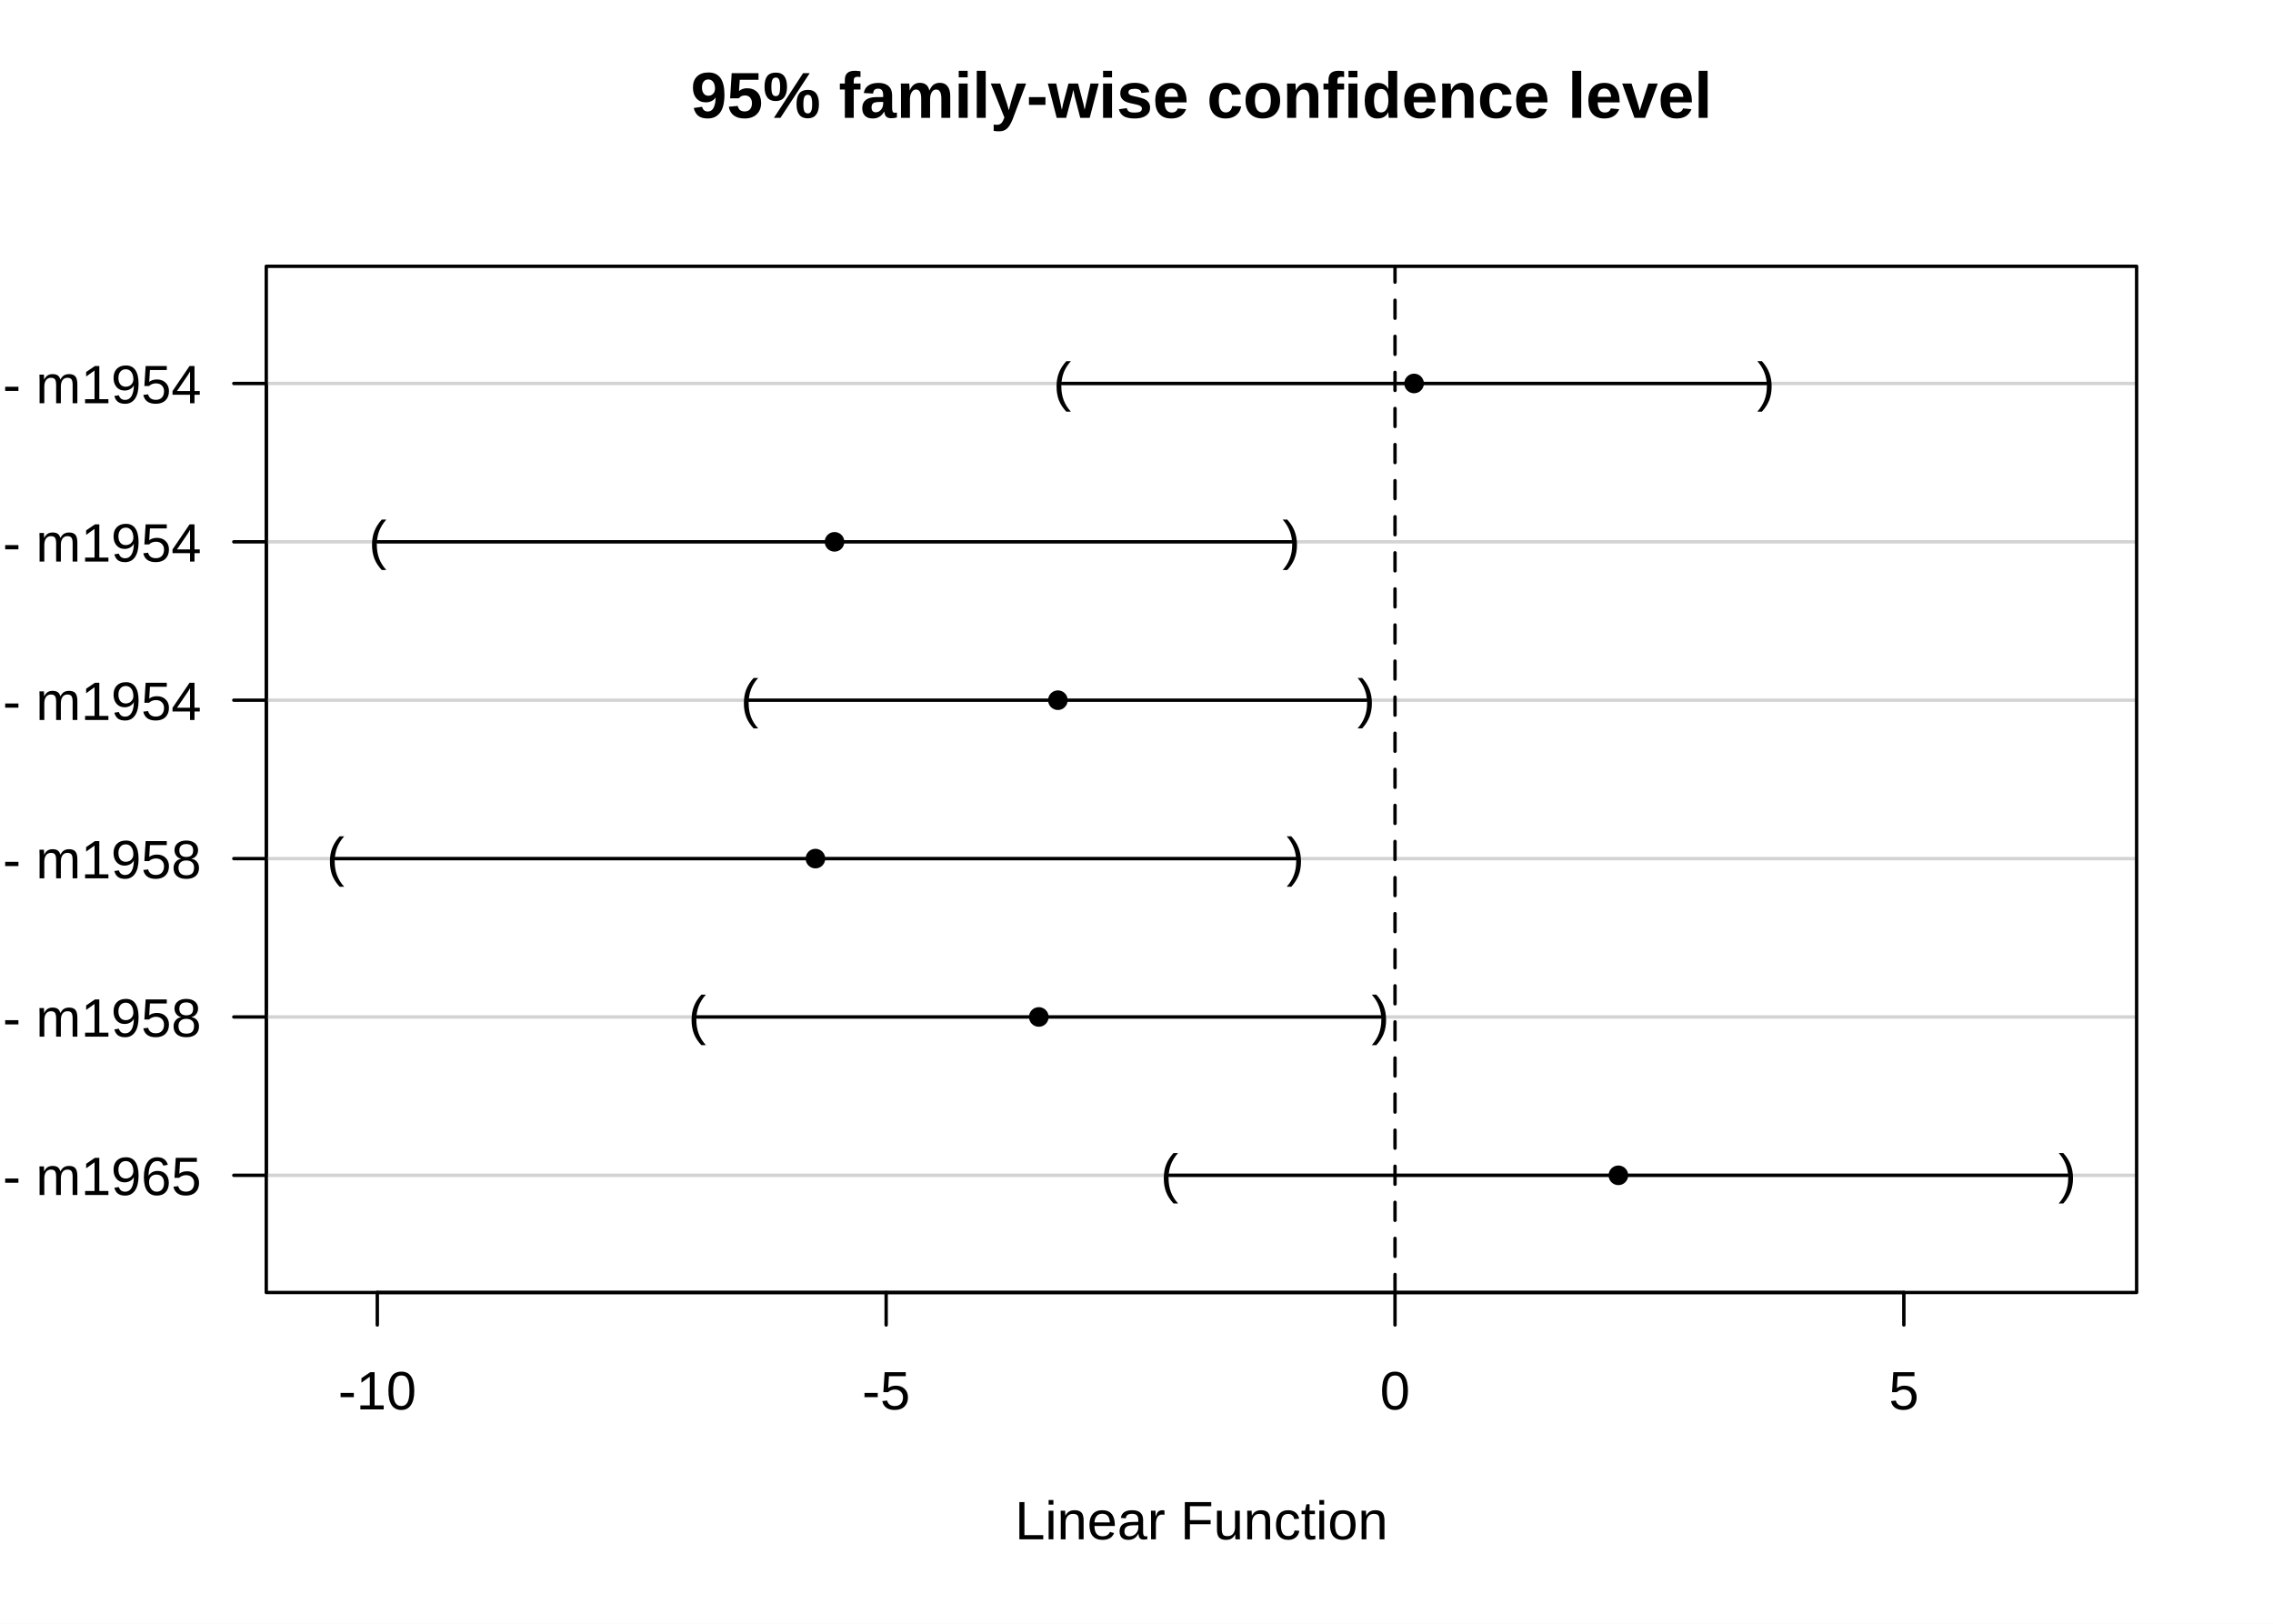
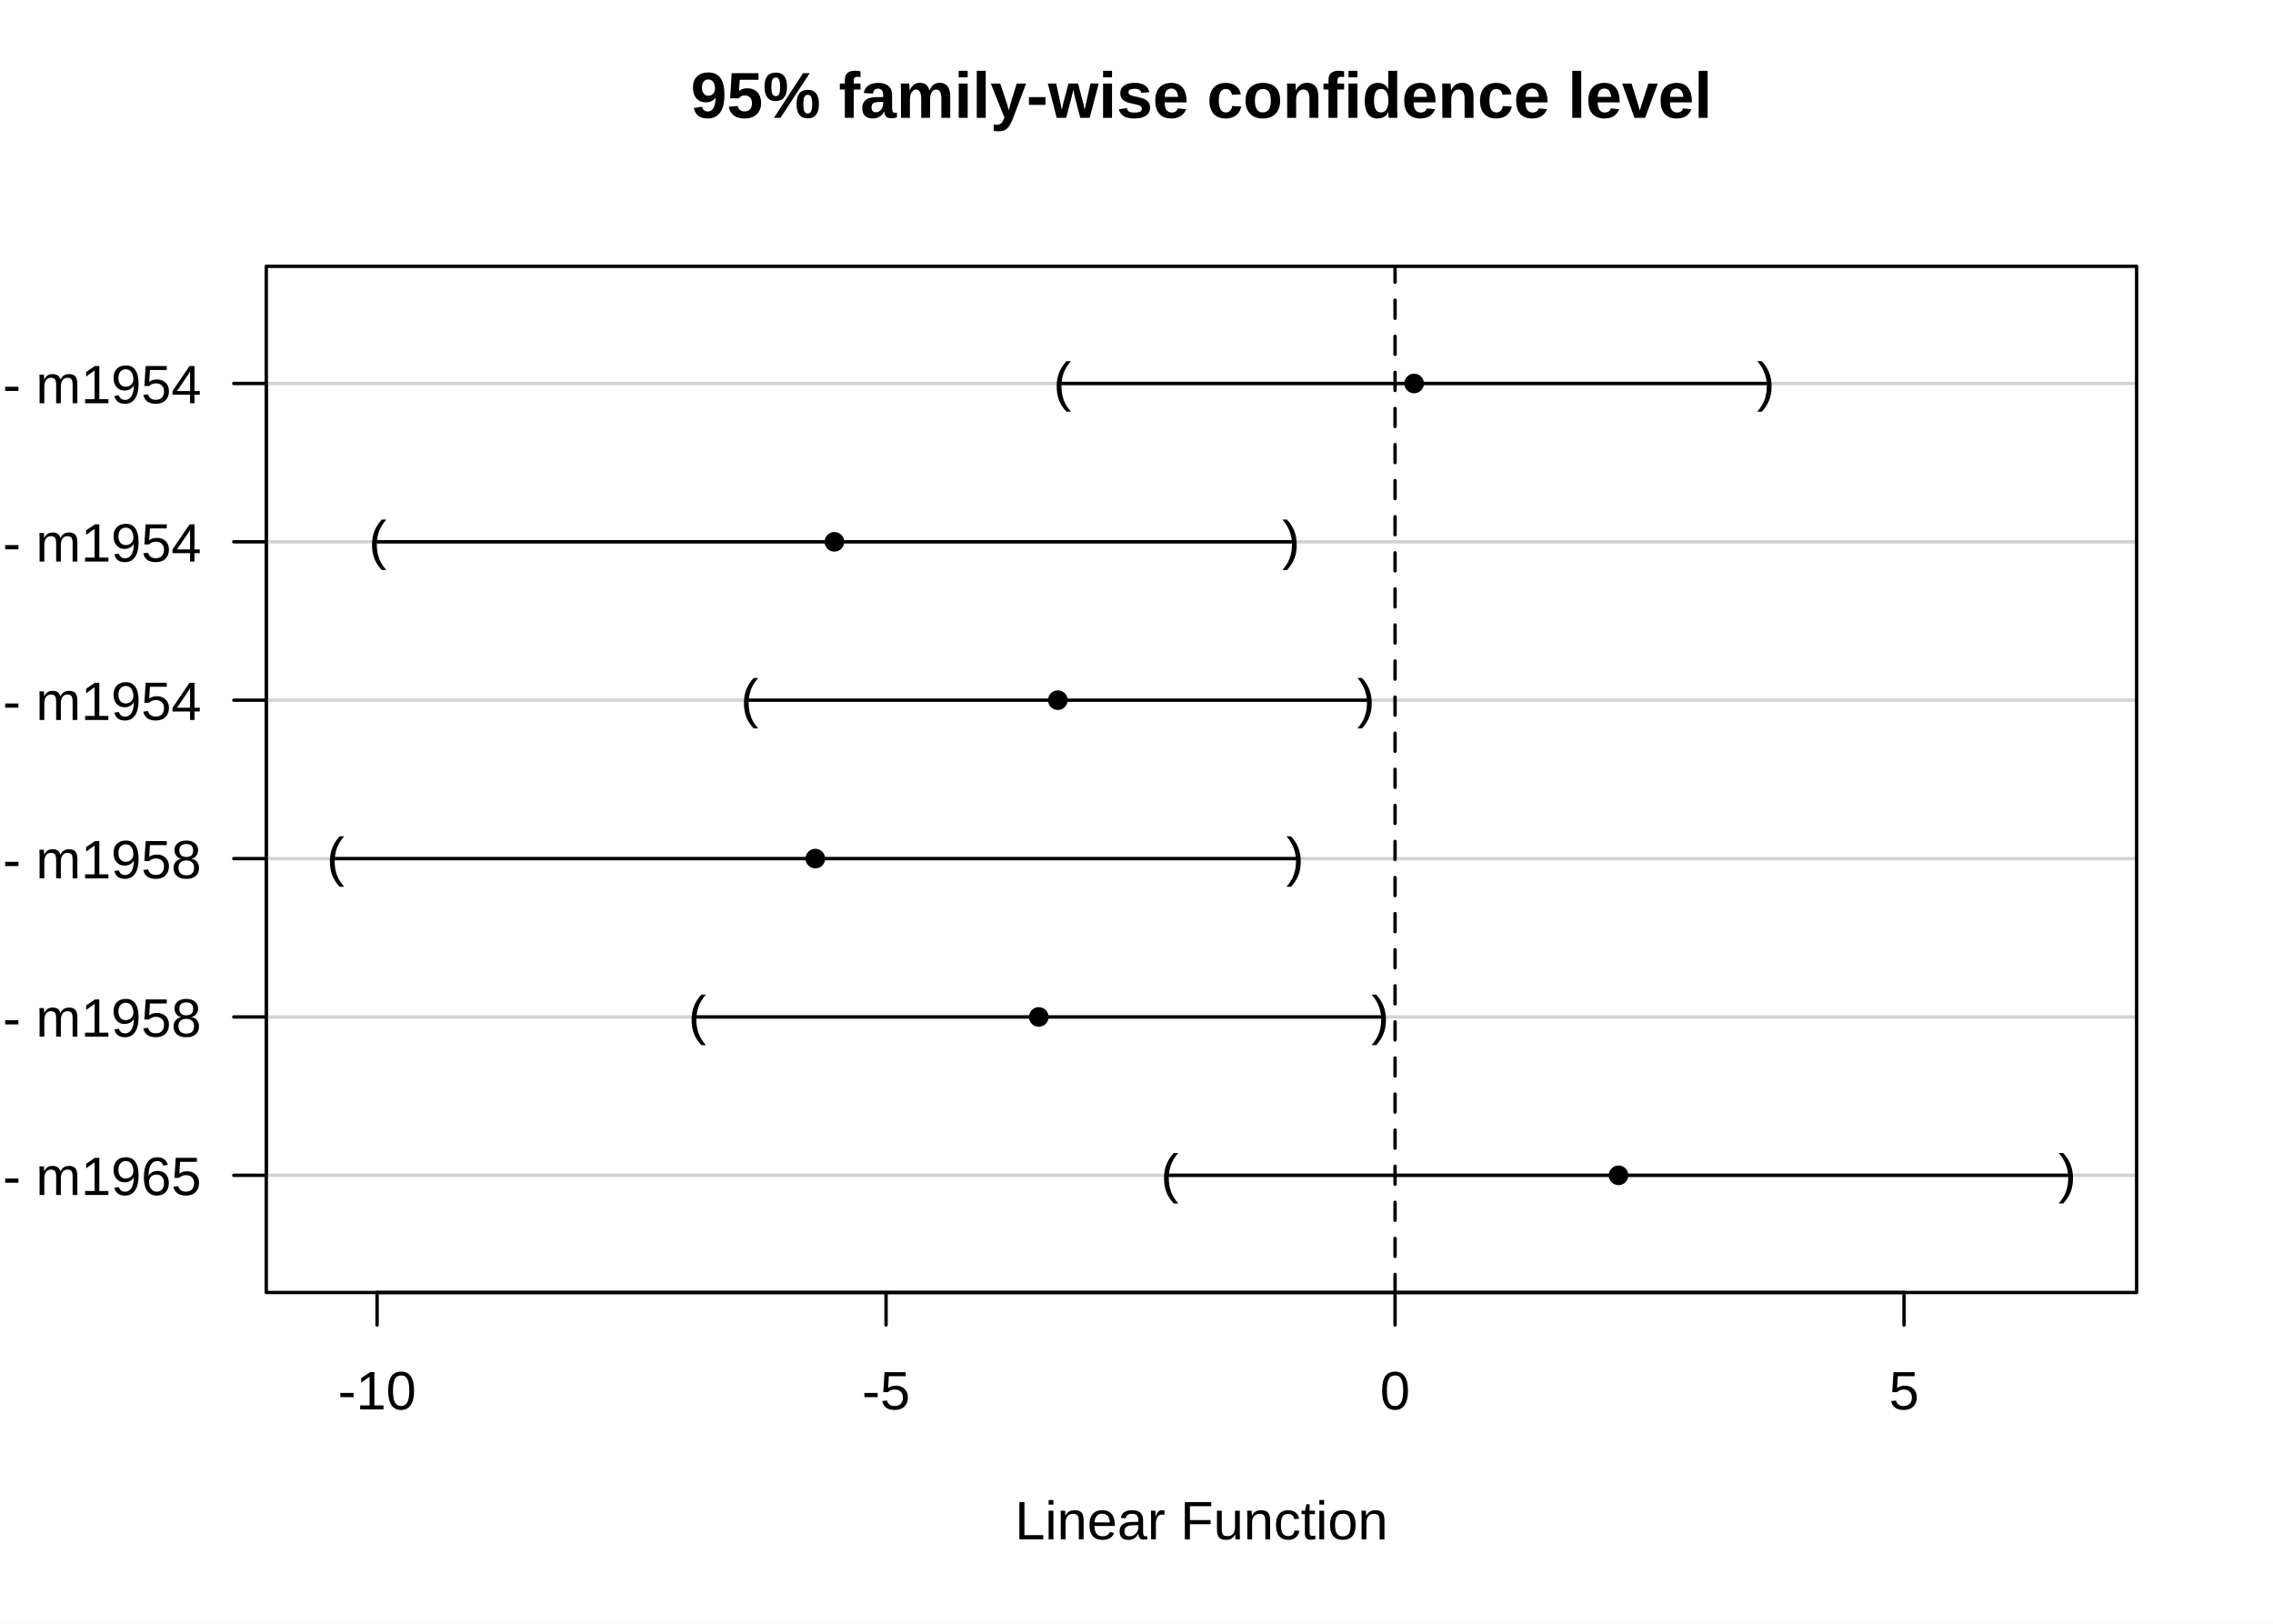
<svg xmlns="http://www.w3.org/2000/svg" class="svglite" width="504.00pt" height="360.00pt" viewBox="0 0 504.00 360.00">
  <defs>
    <style type="text/css">
    .svglite line, .svglite polyline, .svglite polygon, .svglite path, .svglite rect, .svglite circle {
      fill: none;
      stroke: #000000;
      stroke-linecap: round;
      stroke-linejoin: round;
      stroke-miterlimit: 10.00;
    }
    .svglite text {
      white-space: pre;
    }
  </style>
  </defs>
  <rect width="100%" height="100%" style="stroke: none; fill: #FFFFFF;" />
  <defs>
    <clipPath id="cpMC4wMHw1MDQuMDB8MC4wMHwzNjAuMDA=">
      <rect x="0.00" y="0.00" width="504.00" height="360.00" />
    </clipPath>
  </defs>
  <g clip-path="url(#cpMC4wMHw1MDQuMDB8MC4wMHwzNjAuMDA=)">
-     <line x1="83.66" y1="286.56" x2="422.15" y2="286.56" style="stroke-width: 0.75;" />
-     <line x1="83.66" y1="286.56" x2="83.66" y2="293.76" style="stroke-width: 0.75;" />
-     <line x1="196.49" y1="286.56" x2="196.49" y2="293.76" style="stroke-width: 0.75;" />
-     <line x1="309.32" y1="286.56" x2="309.32" y2="293.76" style="stroke-width: 0.75;" />
-     <line x1="422.15" y1="286.56" x2="422.15" y2="293.76" style="stroke-width: 0.75;" />
-     <text x="83.66" y="312.48" text-anchor="middle" style="font-size: 12.00px; font-family: &quot;Liberation Sans&quot;;" textLength="19.61px" lengthAdjust="spacingAndGlyphs">-10</text>
-     <text x="196.49" y="312.48" text-anchor="middle" style="font-size: 12.00px; font-family: &quot;Liberation Sans&quot;;" textLength="11.97px" lengthAdjust="spacingAndGlyphs">-5</text>
-     <text x="309.32" y="312.48" text-anchor="middle" style="font-size: 12.00px; font-family: &quot;Liberation Sans&quot;;" textLength="7.64px" lengthAdjust="spacingAndGlyphs">0</text>
-     <text x="422.15" y="312.48" text-anchor="middle" style="font-size: 12.00px; font-family: &quot;Liberation Sans&quot;;" textLength="7.64px" lengthAdjust="spacingAndGlyphs">5</text>
+     <line x1="83.61" y1="286.56" x2="422.19" y2="286.56" style="stroke-width: 0.75;" />
+     <line x1="83.61" y1="286.56" x2="83.61" y2="293.76" style="stroke-width: 0.75;" />
+     <line x1="196.47" y1="286.56" x2="196.47" y2="293.76" style="stroke-width: 0.75;" />
+     <line x1="309.33" y1="286.56" x2="309.33" y2="293.76" style="stroke-width: 0.75;" />
+     <line x1="422.19" y1="286.56" x2="422.19" y2="293.76" style="stroke-width: 0.75;" />
+     <text x="83.61" y="312.48" text-anchor="middle" style="font-size: 12.00px; font-family: &quot;Arial&quot;;" textLength="19.61px" lengthAdjust="spacingAndGlyphs">-10</text>
+     <text x="196.47" y="312.48" text-anchor="middle" style="font-size: 12.00px; font-family: &quot;Arial&quot;;" textLength="11.97px" lengthAdjust="spacingAndGlyphs">-5</text>
+     <text x="309.33" y="312.48" text-anchor="middle" style="font-size: 12.00px; font-family: &quot;Arial&quot;;" textLength="7.64px" lengthAdjust="spacingAndGlyphs">0</text>
+     <text x="422.19" y="312.48" text-anchor="middle" style="font-size: 12.00px; font-family: &quot;Arial&quot;;" textLength="7.64px" lengthAdjust="spacingAndGlyphs">5</text>
    <line x1="59.04" y1="260.58" x2="59.04" y2="85.02" style="stroke-width: 0.75;" />
    <line x1="59.04" y1="260.58" x2="51.84" y2="260.58" style="stroke-width: 0.75;" />
    <line x1="59.04" y1="225.47" x2="51.84" y2="225.47" style="stroke-width: 0.75;" />
    <line x1="59.04" y1="190.36" x2="51.84" y2="190.36" style="stroke-width: 0.75;" />
    <line x1="59.04" y1="155.24" x2="51.84" y2="155.24" style="stroke-width: 0.75;" />
    <line x1="59.04" y1="120.13" x2="51.84" y2="120.13" style="stroke-width: 0.75;" />
    <line x1="59.04" y1="85.02" x2="51.84" y2="85.02" style="stroke-width: 0.75;" />
-     <text x="44.64" y="264.95" text-anchor="end" style="font-size: 12.00px; font-family: &quot;Liberation Sans&quot;;" textLength="96.47px" lengthAdjust="spacingAndGlyphs">m1966 - m1965</text>
-     <text x="44.64" y="229.84" text-anchor="end" style="font-size: 12.00px; font-family: &quot;Liberation Sans&quot;;" textLength="96.47px" lengthAdjust="spacingAndGlyphs">m1966 - m1958</text>
-     <text x="44.64" y="194.73" text-anchor="end" style="font-size: 12.00px; font-family: &quot;Liberation Sans&quot;;" textLength="96.47px" lengthAdjust="spacingAndGlyphs">m1965 - m1958</text>
-     <text x="44.64" y="159.62" text-anchor="end" style="font-size: 12.00px; font-family: &quot;Liberation Sans&quot;;" textLength="96.47px" lengthAdjust="spacingAndGlyphs">m1966 - m1954</text>
-     <text x="44.64" y="124.51" text-anchor="end" style="font-size: 12.00px; font-family: &quot;Liberation Sans&quot;;" textLength="96.47px" lengthAdjust="spacingAndGlyphs">m1965 - m1954</text>
-     <text x="44.64" y="89.40" text-anchor="end" style="font-size: 12.00px; font-family: &quot;Liberation Sans&quot;;" textLength="96.47px" lengthAdjust="spacingAndGlyphs">m1958 - m1954</text>
+     <text x="44.64" y="264.95" text-anchor="end" style="font-size: 12.00px; font-family: &quot;Arial&quot;;" textLength="96.47px" lengthAdjust="spacingAndGlyphs">m1966 - m1965</text>
+     <text x="44.64" y="229.84" text-anchor="end" style="font-size: 12.00px; font-family: &quot;Arial&quot;;" textLength="96.47px" lengthAdjust="spacingAndGlyphs">m1966 - m1958</text>
+     <text x="44.64" y="194.73" text-anchor="end" style="font-size: 12.00px; font-family: &quot;Arial&quot;;" textLength="96.47px" lengthAdjust="spacingAndGlyphs">m1965 - m1958</text>
+     <text x="44.64" y="159.62" text-anchor="end" style="font-size: 12.00px; font-family: &quot;Arial&quot;;" textLength="96.47px" lengthAdjust="spacingAndGlyphs">m1966 - m1954</text>
+     <text x="44.64" y="124.51" text-anchor="end" style="font-size: 12.00px; font-family: &quot;Arial&quot;;" textLength="96.47px" lengthAdjust="spacingAndGlyphs">m1965 - m1954</text>
+     <text x="44.64" y="89.40" text-anchor="end" style="font-size: 12.00px; font-family: &quot;Arial&quot;;" textLength="96.47px" lengthAdjust="spacingAndGlyphs">m1958 - m1954</text>
  </g>
  <defs>
    <clipPath id="cpNTkuMDR8NDczLjc2fDU5LjA0fDI4Ni41Ng==">
      <rect x="59.04" y="59.04" width="414.72" height="227.52" />
    </clipPath>
  </defs>
  <g clip-path="url(#cpNTkuMDR8NDczLjc2fDU5LjA0fDI4Ni41Ng==)">
    <line x1="59.04" y1="85.02" x2="473.76" y2="85.02" style="stroke-width: 0.75; stroke: #D3D3D3;" />
    <line x1="59.04" y1="120.13" x2="473.76" y2="120.13" style="stroke-width: 0.75; stroke: #D3D3D3;" />
    <line x1="59.04" y1="155.24" x2="473.76" y2="155.24" style="stroke-width: 0.75; stroke: #D3D3D3;" />
    <line x1="59.04" y1="190.36" x2="473.76" y2="190.36" style="stroke-width: 0.75; stroke: #D3D3D3;" />
    <line x1="59.04" y1="225.47" x2="473.76" y2="225.47" style="stroke-width: 0.75; stroke: #D3D3D3;" />
    <line x1="59.04" y1="260.58" x2="473.76" y2="260.58" style="stroke-width: 0.75; stroke: #D3D3D3;" />
-     <line x1="309.32" y1="286.56" x2="309.32" y2="59.04" style="stroke-width: 0.75; stroke-dasharray: 4.00,4.00;" />
-     <line x1="235.52" y1="85.02" x2="391.58" y2="85.02" style="stroke-width: 0.75;" />
-     <line x1="83.74" y1="120.13" x2="286.33" y2="120.13" style="stroke-width: 0.75;" />
-     <line x1="166.19" y1="155.24" x2="302.94" y2="155.24" style="stroke-width: 0.75;" />
-     <line x1="74.40" y1="190.36" x2="287.22" y2="190.36" style="stroke-width: 0.75;" />
-     <line x1="154.59" y1="225.47" x2="306.09" y2="225.47" style="stroke-width: 0.75;" />
-     <line x1="259.30" y1="260.58" x2="458.40" y2="260.58" style="stroke-width: 0.75;" />
-     <text x="235.52" y="88.78" text-anchor="middle" style="font-size: 12.00px; font-family: &quot;Liberation Sans&quot;;" textLength="4.68px" lengthAdjust="spacingAndGlyphs">(</text>
-     <text x="83.74" y="123.90" text-anchor="middle" style="font-size: 12.00px; font-family: &quot;Liberation Sans&quot;;" textLength="4.68px" lengthAdjust="spacingAndGlyphs">(</text>
-     <text x="166.19" y="159.01" text-anchor="middle" style="font-size: 12.00px; font-family: &quot;Liberation Sans&quot;;" textLength="4.68px" lengthAdjust="spacingAndGlyphs">(</text>
-     <text x="74.40" y="194.12" text-anchor="middle" style="font-size: 12.00px; font-family: &quot;Liberation Sans&quot;;" textLength="4.68px" lengthAdjust="spacingAndGlyphs">(</text>
-     <text x="154.59" y="229.23" text-anchor="middle" style="font-size: 12.00px; font-family: &quot;Liberation Sans&quot;;" textLength="4.68px" lengthAdjust="spacingAndGlyphs">(</text>
-     <text x="259.30" y="264.34" text-anchor="middle" style="font-size: 12.00px; font-family: &quot;Liberation Sans&quot;;" textLength="4.68px" lengthAdjust="spacingAndGlyphs">(</text>
-     <text x="391.58" y="88.78" text-anchor="middle" style="font-size: 12.00px; font-family: &quot;Liberation Sans&quot;;" textLength="4.68px" lengthAdjust="spacingAndGlyphs">)</text>
-     <text x="286.33" y="123.90" text-anchor="middle" style="font-size: 12.00px; font-family: &quot;Liberation Sans&quot;;" textLength="4.68px" lengthAdjust="spacingAndGlyphs">)</text>
-     <text x="302.94" y="159.01" text-anchor="middle" style="font-size: 12.00px; font-family: &quot;Liberation Sans&quot;;" textLength="4.68px" lengthAdjust="spacingAndGlyphs">)</text>
-     <text x="287.22" y="194.12" text-anchor="middle" style="font-size: 12.00px; font-family: &quot;Liberation Sans&quot;;" textLength="4.68px" lengthAdjust="spacingAndGlyphs">)</text>
-     <text x="306.09" y="229.23" text-anchor="middle" style="font-size: 12.00px; font-family: &quot;Liberation Sans&quot;;" textLength="4.68px" lengthAdjust="spacingAndGlyphs">)</text>
-     <text x="458.40" y="264.34" text-anchor="middle" style="font-size: 12.00px; font-family: &quot;Liberation Sans&quot;;" textLength="4.68px" lengthAdjust="spacingAndGlyphs">)</text>
-     <circle cx="313.55" cy="85.02" r="1.80" style="stroke-width: 0.75; fill: #000000;" />
-     <circle cx="185.04" cy="120.13" r="1.80" style="stroke-width: 0.75; fill: #000000;" />
-     <circle cx="234.57" cy="155.24" r="1.80" style="stroke-width: 0.75; fill: #000000;" />
-     <circle cx="180.81" cy="190.36" r="1.80" style="stroke-width: 0.75; fill: #000000;" />
-     <circle cx="230.34" cy="225.47" r="1.80" style="stroke-width: 0.75; fill: #000000;" />
-     <circle cx="358.85" cy="260.58" r="1.80" style="stroke-width: 0.75; fill: #000000;" />
+     <line x1="309.33" y1="286.56" x2="309.33" y2="59.04" style="stroke-width: 0.75; stroke-dasharray: 4.00,4.00;" />
+     <line x1="235.55" y1="85.02" x2="391.57" y2="85.02" style="stroke-width: 0.75;" />
+     <line x1="83.74" y1="120.13" x2="286.28" y2="120.13" style="stroke-width: 0.75;" />
+     <line x1="166.20" y1="155.24" x2="302.91" y2="155.24" style="stroke-width: 0.75;" />
+     <line x1="74.40" y1="190.36" x2="287.17" y2="190.36" style="stroke-width: 0.75;" />
+     <line x1="154.60" y1="225.47" x2="306.06" y2="225.47" style="stroke-width: 0.75;" />
+     <line x1="259.35" y1="260.58" x2="458.40" y2="260.58" style="stroke-width: 0.75;" />
+     <text x="235.55" y="88.78" text-anchor="middle" style="font-size: 12.00px; font-family: &quot;Arial&quot;;" textLength="4.68px" lengthAdjust="spacingAndGlyphs">(</text>
+     <text x="83.74" y="123.90" text-anchor="middle" style="font-size: 12.00px; font-family: &quot;Arial&quot;;" textLength="4.68px" lengthAdjust="spacingAndGlyphs">(</text>
+     <text x="166.20" y="159.01" text-anchor="middle" style="font-size: 12.00px; font-family: &quot;Arial&quot;;" textLength="4.68px" lengthAdjust="spacingAndGlyphs">(</text>
+     <text x="74.40" y="194.12" text-anchor="middle" style="font-size: 12.00px; font-family: &quot;Arial&quot;;" textLength="4.68px" lengthAdjust="spacingAndGlyphs">(</text>
+     <text x="154.60" y="229.23" text-anchor="middle" style="font-size: 12.00px; font-family: &quot;Arial&quot;;" textLength="4.68px" lengthAdjust="spacingAndGlyphs">(</text>
+     <text x="259.35" y="264.34" text-anchor="middle" style="font-size: 12.00px; font-family: &quot;Arial&quot;;" textLength="4.68px" lengthAdjust="spacingAndGlyphs">(</text>
+     <text x="391.57" y="88.78" text-anchor="middle" style="font-size: 12.00px; font-family: &quot;Arial&quot;;" textLength="4.68px" lengthAdjust="spacingAndGlyphs">)</text>
+     <text x="286.28" y="123.90" text-anchor="middle" style="font-size: 12.00px; font-family: &quot;Arial&quot;;" textLength="4.68px" lengthAdjust="spacingAndGlyphs">)</text>
+     <text x="302.91" y="159.01" text-anchor="middle" style="font-size: 12.00px; font-family: &quot;Arial&quot;;" textLength="4.68px" lengthAdjust="spacingAndGlyphs">)</text>
+     <text x="287.17" y="194.12" text-anchor="middle" style="font-size: 12.00px; font-family: &quot;Arial&quot;;" textLength="4.68px" lengthAdjust="spacingAndGlyphs">)</text>
+     <text x="306.06" y="229.23" text-anchor="middle" style="font-size: 12.00px; font-family: &quot;Arial&quot;;" textLength="4.68px" lengthAdjust="spacingAndGlyphs">)</text>
+     <text x="458.40" y="264.34" text-anchor="middle" style="font-size: 12.00px; font-family: &quot;Arial&quot;;" textLength="4.68px" lengthAdjust="spacingAndGlyphs">)</text>
+     <circle cx="313.56" cy="85.02" r="1.80" style="stroke-width: 0.75; fill: #000000;" />
+     <circle cx="185.01" cy="120.13" r="1.80" style="stroke-width: 0.75; fill: #000000;" />
+     <circle cx="234.56" cy="155.24" r="1.80" style="stroke-width: 0.75; fill: #000000;" />
+     <circle cx="180.79" cy="190.36" r="1.80" style="stroke-width: 0.75; fill: #000000;" />
+     <circle cx="230.33" cy="225.47" r="1.80" style="stroke-width: 0.75; fill: #000000;" />
+     <circle cx="358.88" cy="260.58" r="1.80" style="stroke-width: 0.75; fill: #000000;" />
  </g>
  <g clip-path="url(#cpMC4wMHw1MDQuMDB8MC4wMHwzNjAuMDA=)">
-     <text x="266.40" y="26.13" text-anchor="middle" style="font-size: 14.40px; font-weight: bold; font-family: &quot;Liberation Sans&quot;;" textLength="269.48px" lengthAdjust="spacingAndGlyphs">95% family-wise confidence level</text>
-     <text x="266.40" y="43.41" text-anchor="middle" style="font-size: 14.40px; font-weight: bold; font-family: &quot;Liberation Sans&quot;;" textLength="0.00px" lengthAdjust="spacingAndGlyphs" />
-     <text x="266.40" y="341.28" text-anchor="middle" style="font-size: 12.00px; font-family: &quot;Liberation Sans&quot;;" textLength="92.20px" lengthAdjust="spacingAndGlyphs">Linear Function</text>
+     <text x="266.40" y="26.13" text-anchor="middle" style="font-size: 14.40px; font-weight: bold; font-family: &quot;Arial&quot;;" textLength="269.48px" lengthAdjust="spacingAndGlyphs">95% family-wise confidence level</text>
+     <text x="266.40" y="43.41" text-anchor="middle" style="font-size: 14.40px; font-weight: bold; font-family: &quot;Arial&quot;;" textLength="0.00px" lengthAdjust="spacingAndGlyphs" />
+     <text x="266.40" y="341.28" text-anchor="middle" style="font-size: 12.00px; font-family: &quot;Arial&quot;;" textLength="92.20px" lengthAdjust="spacingAndGlyphs">Linear Function</text>
    <polygon points="59.04,286.56 473.76,286.56 473.76,59.04 59.04,59.04 " style="stroke-width: 0.75;" />
  </g>
</svg>
